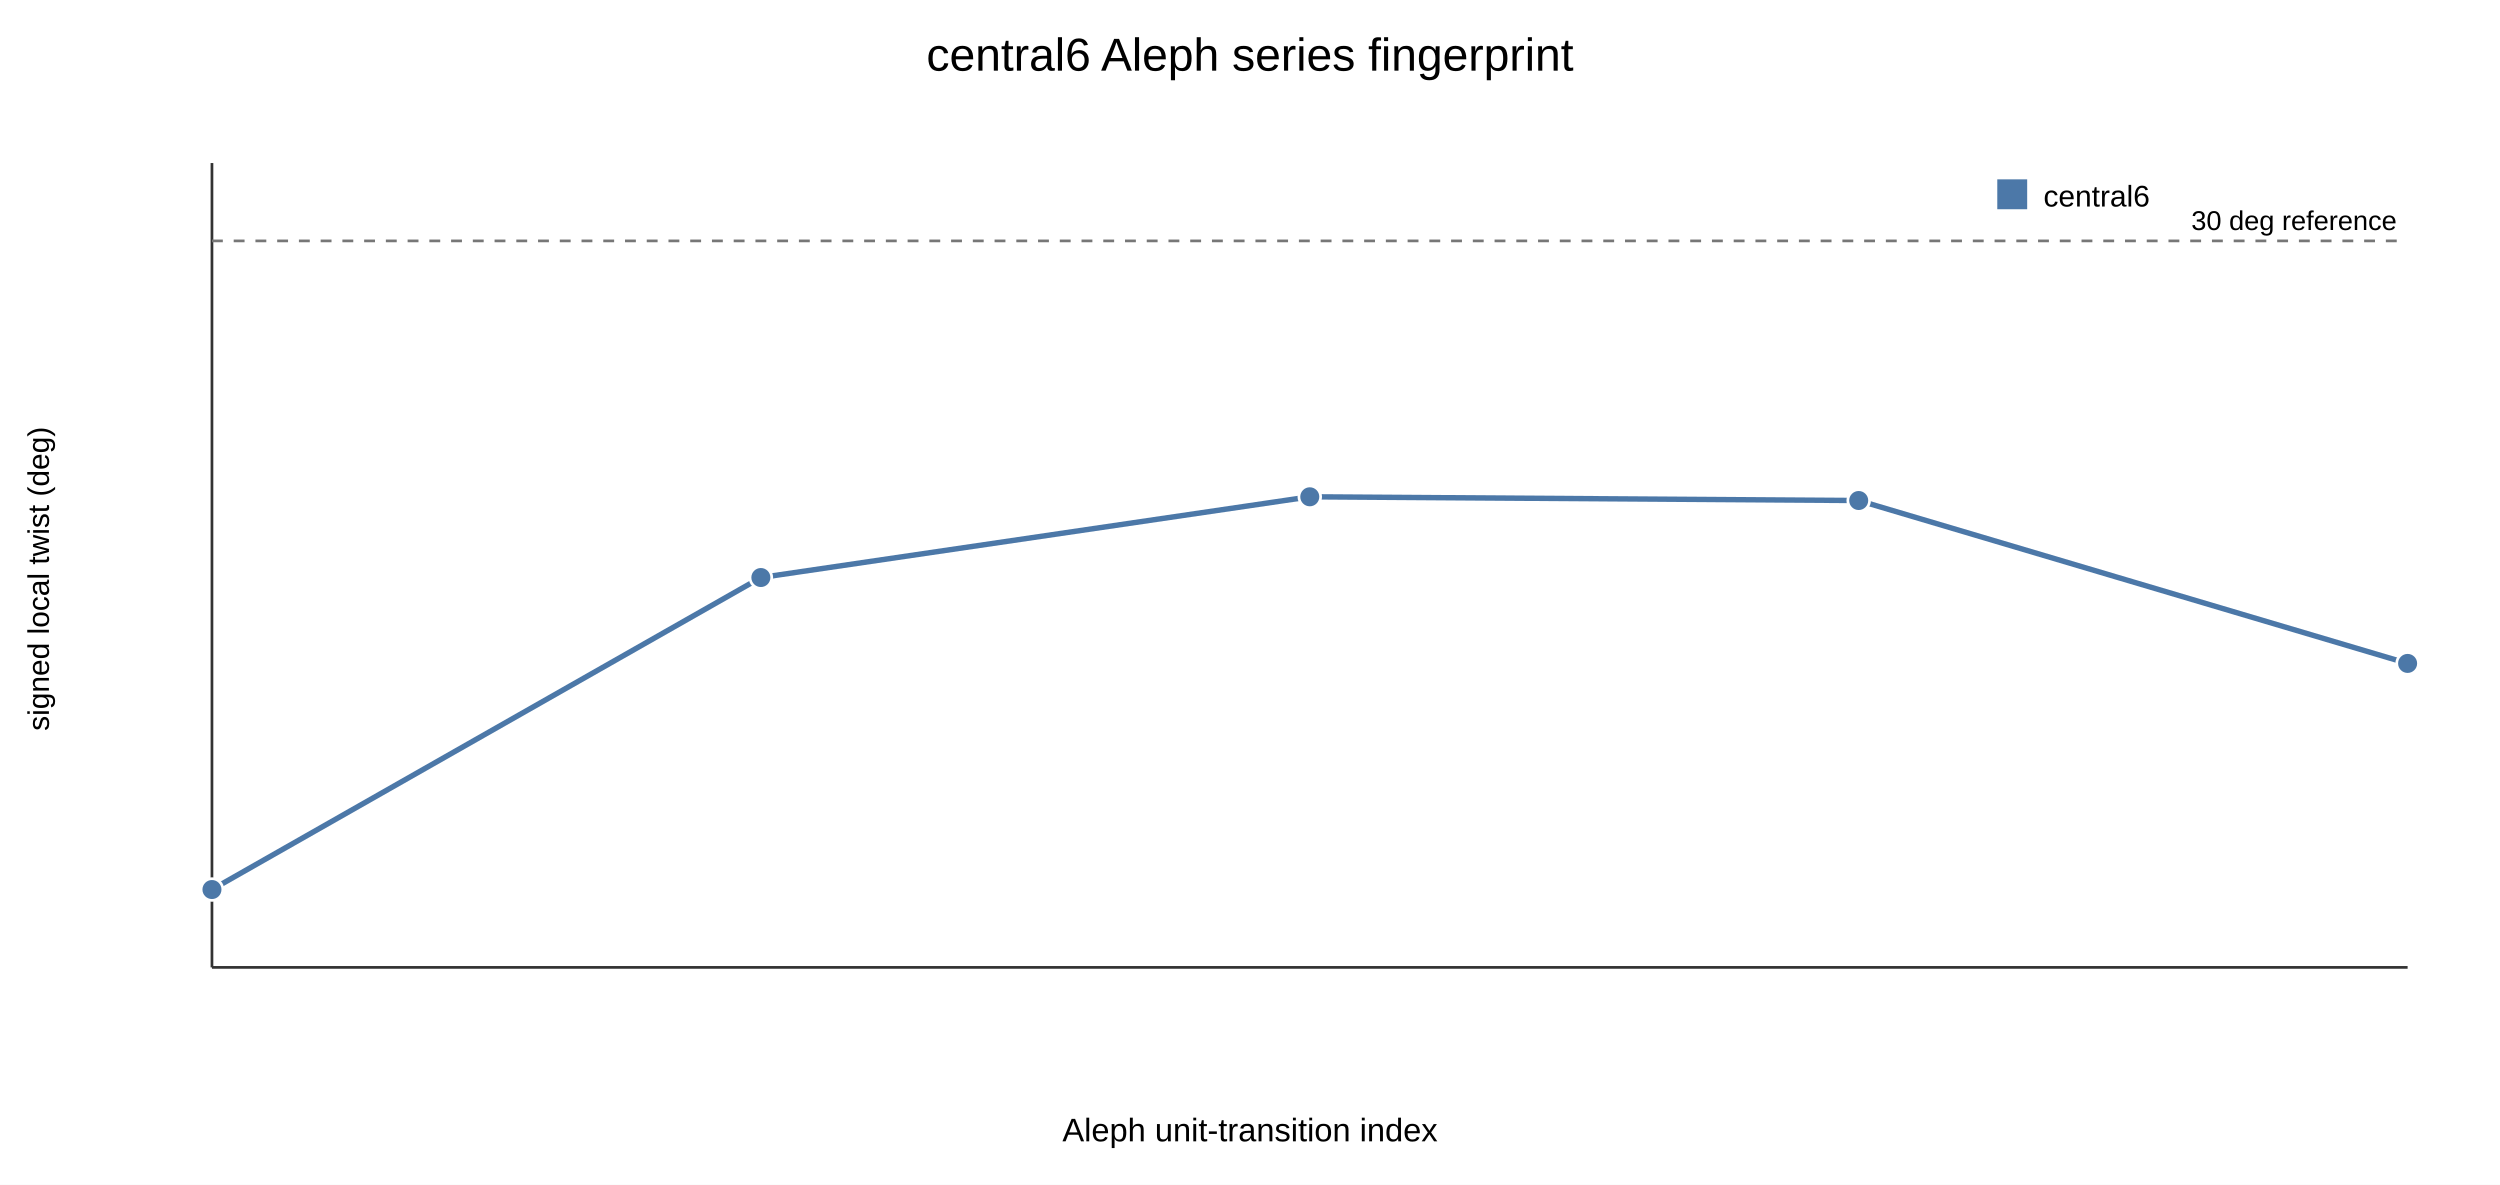
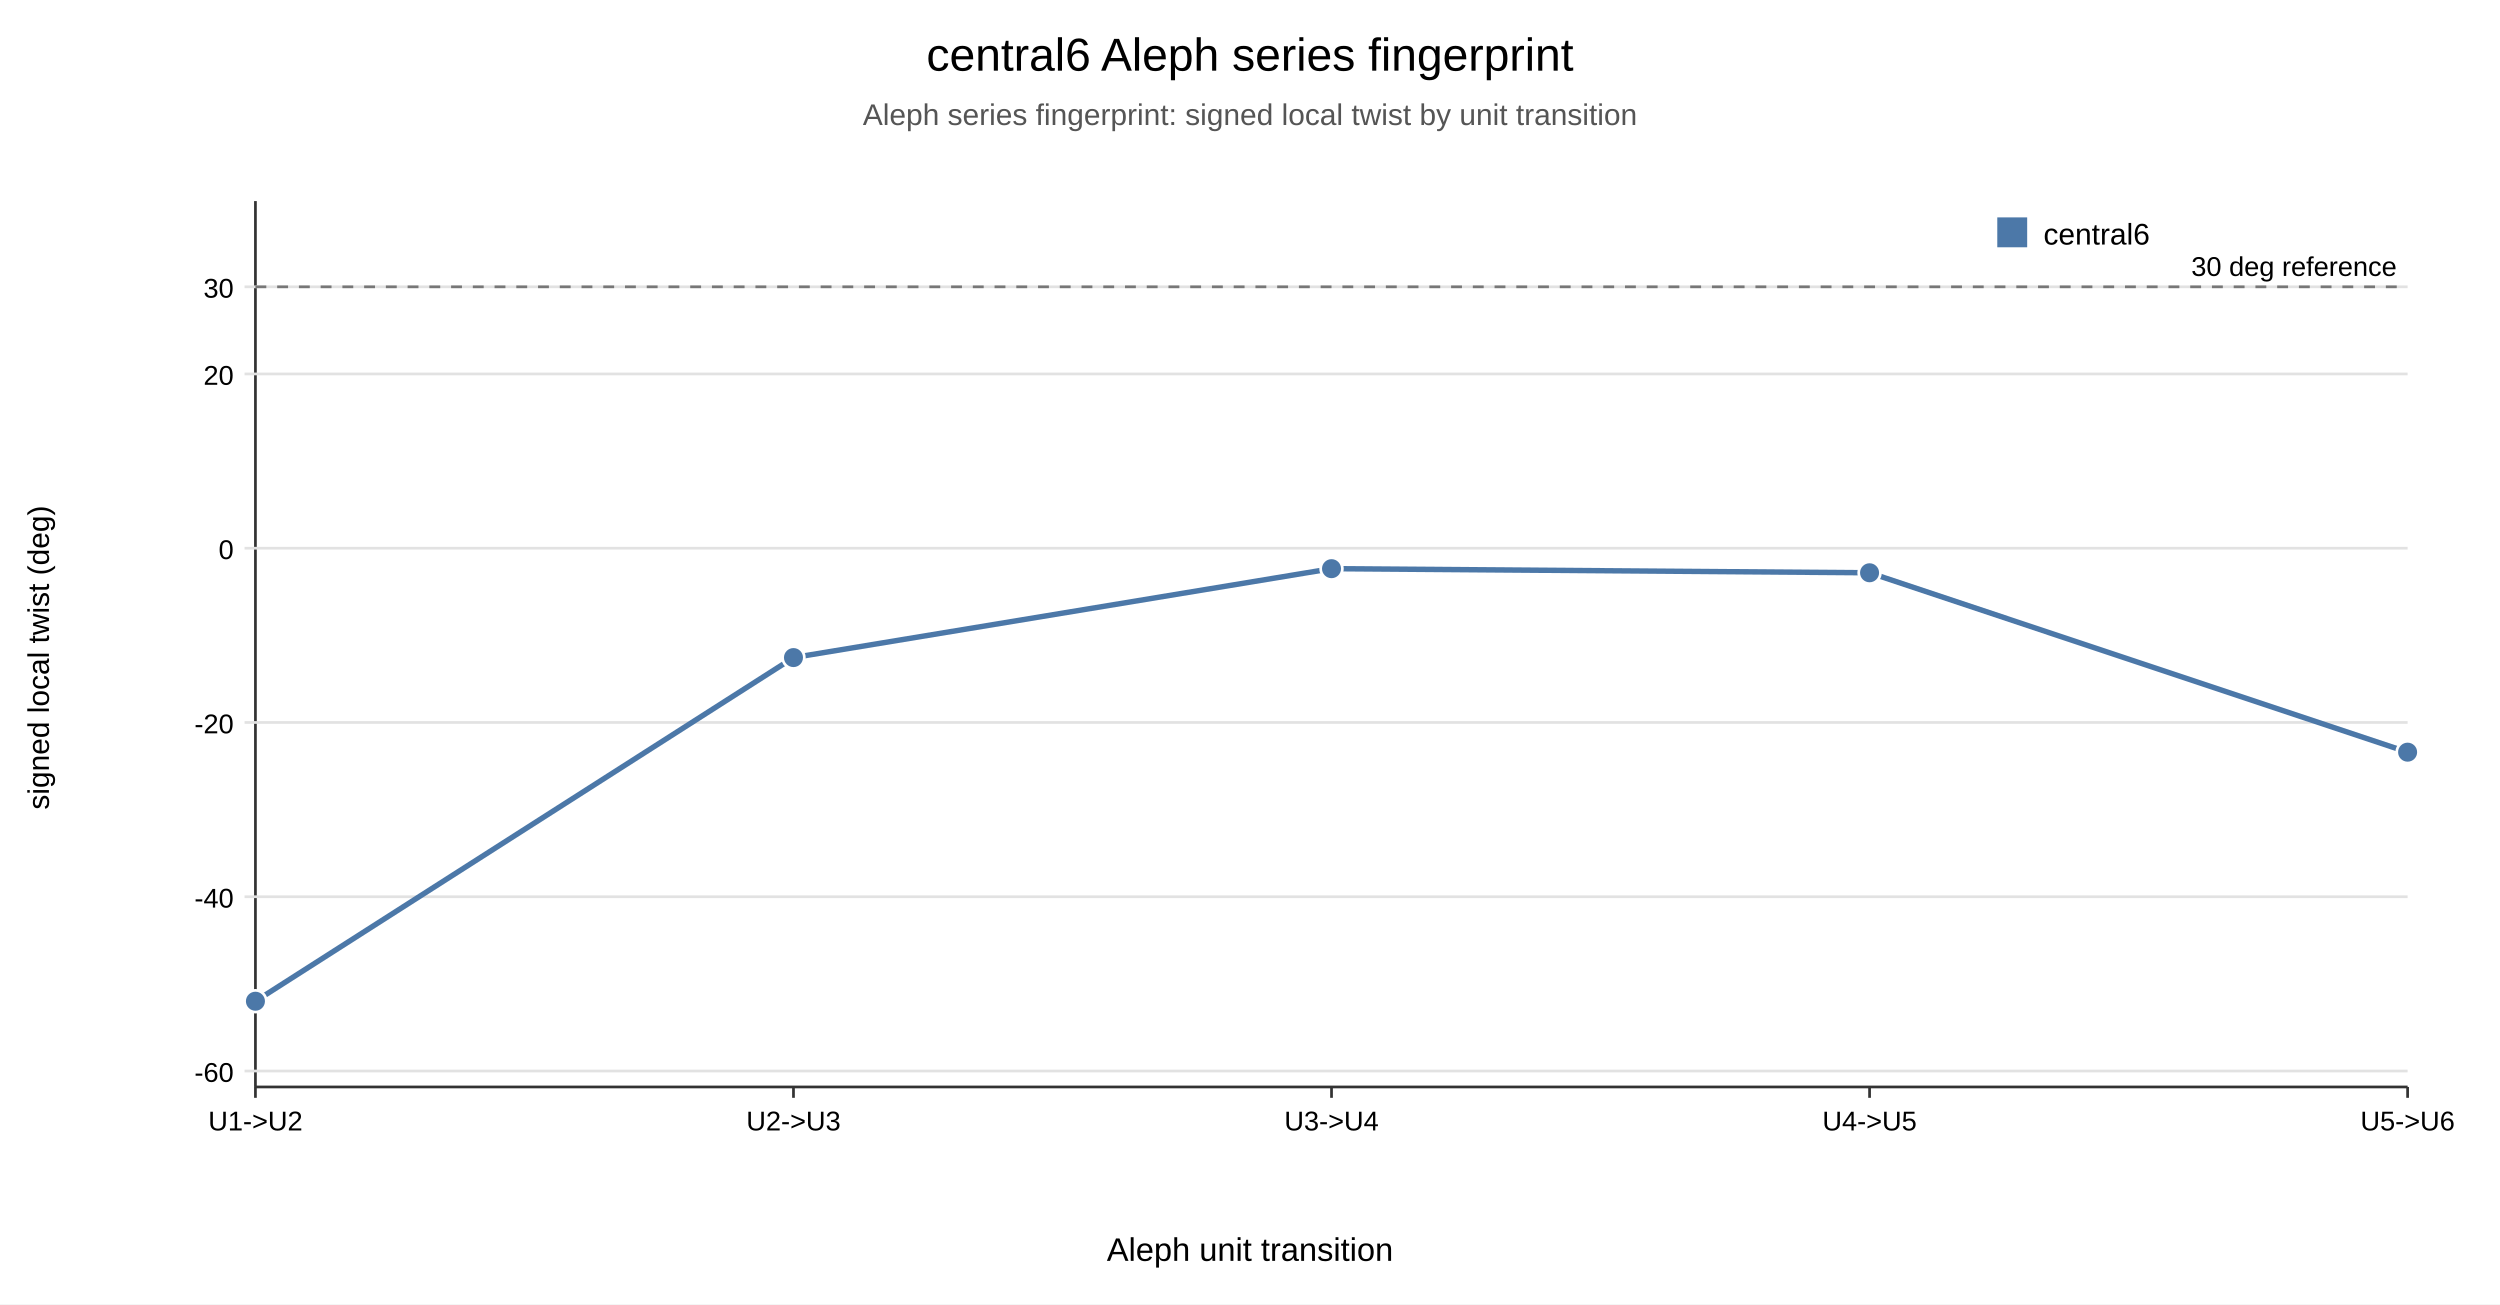
- <svg xmlns="http://www.w3.org/2000/svg" width="920" height="436" viewBox="0 0 920 436">
+ <svg xmlns="http://www.w3.org/2000/svg" width="920" height="480" viewBox="0 0 920 480">
  <rect width="100%" height="100%" fill="white" />
  <text x="460" y="26" text-anchor="middle" font-family="Arial" font-size="17">central6 Aleph series fingerprint</text>
-   <line x1="78" y1="60" x2="78" y2="356" stroke="#333" />
-   <line x1="78" y1="356" x2="886" y2="356" stroke="#333" />
-   <line x1="78" y1="88.65" x2="886" y2="88.65" stroke="#777" stroke-dasharray="4 4" />
-   <text x="882" y="84.65" text-anchor="end" font-family="Arial" font-size="10">30 deg reference</text>
-   <polyline points="78.00,327.35 280.00,212.53 482.00,182.82 684.00,184.19 886.00,244.14" fill="none" stroke="#4c78a8" stroke-width="2" />
-   <circle cx="78.00" cy="327.35" r="4" fill="#4c78a8" stroke="white" stroke-width="1" />
-   <circle cx="280.00" cy="212.53" r="4" fill="#4c78a8" stroke="white" stroke-width="1" />
-   <circle cx="482.00" cy="182.82" r="4" fill="#4c78a8" stroke="white" stroke-width="1" />
-   <circle cx="684.00" cy="184.19" r="4" fill="#4c78a8" stroke="white" stroke-width="1" />
-   <circle cx="886.00" cy="244.14" r="4" fill="#4c78a8" stroke="white" stroke-width="1" />
-   <rect x="735" y="66" width="11" height="11" fill="#4c78a8" />
-   <text x="752" y="76" font-family="Arial" font-size="11">central6</text>
-   <text x="18" y="213" text-anchor="middle" font-family="Arial" font-size="11" transform="rotate(-90 18,213)">signed local twist (deg)</text>
-   <text x="460" y="420" text-anchor="middle" font-family="Arial" font-size="12">Aleph unit-transition index</text>
+   <text x="460" y="46" text-anchor="middle" font-family="Arial" font-size="11" fill="#555">Aleph series fingerprint: signed local twist by unit transition</text>
+   <line x1="94" y1="74" x2="94" y2="400" stroke="#333" />
+   <line x1="94" y1="400" x2="886" y2="400" stroke="#333" />
+   <line x1="90" y1="394.13" x2="886" y2="394.13" stroke="#e2e2e2" />
+   <text x="86" y="398.13" text-anchor="end" font-family="Arial" font-size="10">-60</text>
+   <line x1="90" y1="330.00" x2="886" y2="330.00" stroke="#e2e2e2" />
+   <text x="86" y="334.00" text-anchor="end" font-family="Arial" font-size="10">-40</text>
+   <line x1="90" y1="265.87" x2="886" y2="265.87" stroke="#e2e2e2" />
+   <text x="86" y="269.87" text-anchor="end" font-family="Arial" font-size="10">-20</text>
+   <line x1="90" y1="201.74" x2="886" y2="201.74" stroke="#e2e2e2" />
+   <text x="86" y="205.74" text-anchor="end" font-family="Arial" font-size="10">0</text>
+   <line x1="90" y1="137.61" x2="886" y2="137.61" stroke="#e2e2e2" />
+   <text x="86" y="141.61" text-anchor="end" font-family="Arial" font-size="10">20</text>
+   <line x1="90" y1="105.55" x2="886" y2="105.55" stroke="#e2e2e2" />
+   <text x="86" y="109.55" text-anchor="end" font-family="Arial" font-size="10">30</text>
+   <line x1="94.00" y1="400" x2="94.00" y2="404" stroke="#333" />
+   <text x="94.00" y="416" text-anchor="middle" font-family="Arial" font-size="10">U1-&gt;U2</text>
+   <line x1="292.00" y1="400" x2="292.00" y2="404" stroke="#333" />
+   <text x="292.00" y="416" text-anchor="middle" font-family="Arial" font-size="10">U2-&gt;U3</text>
+   <line x1="490.00" y1="400" x2="490.00" y2="404" stroke="#333" />
+   <text x="490.00" y="416" text-anchor="middle" font-family="Arial" font-size="10">U3-&gt;U4</text>
+   <line x1="688.00" y1="400" x2="688.00" y2="404" stroke="#333" />
+   <text x="688.00" y="416" text-anchor="middle" font-family="Arial" font-size="10">U4-&gt;U5</text>
+   <line x1="886.00" y1="400" x2="886.00" y2="404" stroke="#333" />
+   <text x="886.00" y="416" text-anchor="middle" font-family="Arial" font-size="10">U5-&gt;U6</text>
+   <line x1="94" y1="105.55" x2="886" y2="105.55" stroke="#777" stroke-dasharray="4 4" />
+   <text x="882" y="101.55" text-anchor="end" font-family="Arial" font-size="10">30 deg reference</text>
+   <polyline points="94.00,368.45 292.00,241.99 490.00,209.27 688.00,210.78 886.00,276.80" fill="none" stroke="#4c78a8" stroke-width="2" />
+   <circle cx="94.00" cy="368.45" r="4" fill="#4c78a8" stroke="white" stroke-width="1" />
+   <circle cx="292.00" cy="241.99" r="4" fill="#4c78a8" stroke="white" stroke-width="1" />
+   <circle cx="490.00" cy="209.27" r="4" fill="#4c78a8" stroke="white" stroke-width="1" />
+   <circle cx="688.00" cy="210.78" r="4" fill="#4c78a8" stroke="white" stroke-width="1" />
+   <circle cx="886.00" cy="276.80" r="4" fill="#4c78a8" stroke="white" stroke-width="1" />
+   <rect x="735" y="80" width="11" height="11" fill="#4c78a8" />
+   <text x="752" y="90" font-family="Arial" font-size="11">central6</text>
+   <text x="18" y="242" text-anchor="middle" font-family="Arial" font-size="11" transform="rotate(-90 18,242)">signed local twist (deg)</text>
+   <text x="460" y="464" text-anchor="middle" font-family="Arial" font-size="12">Aleph unit transition</text>
</svg>
